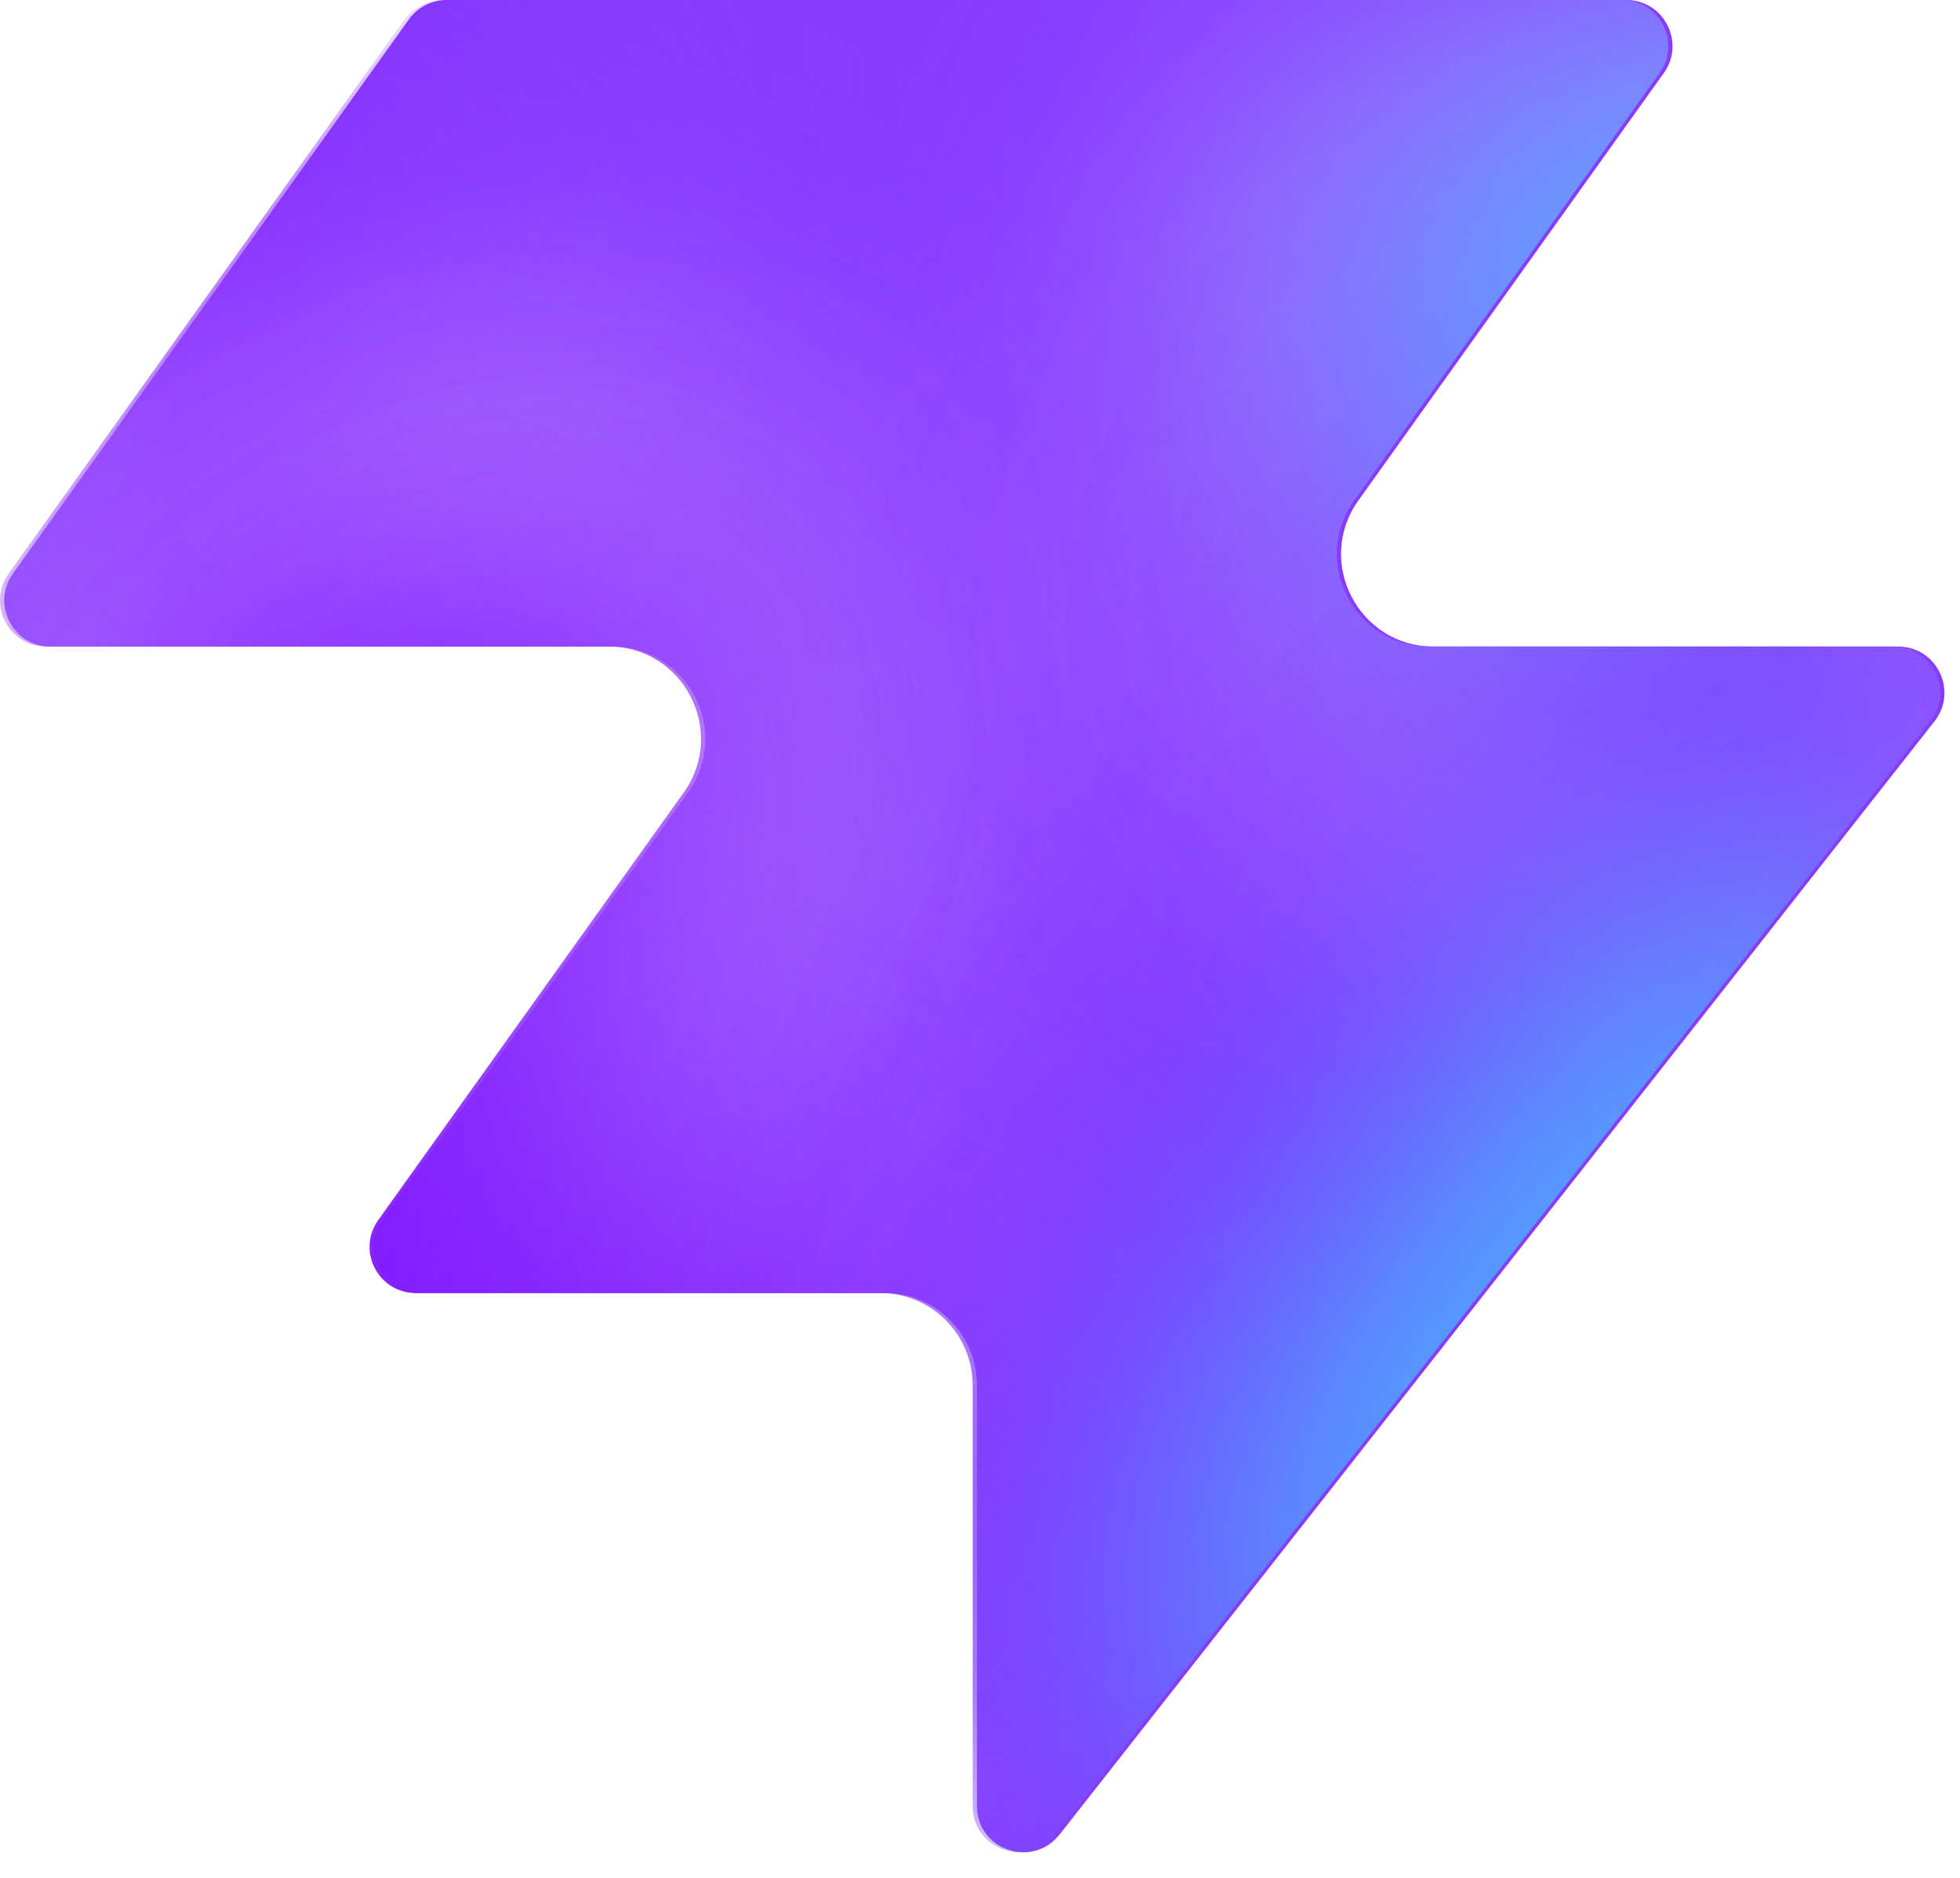
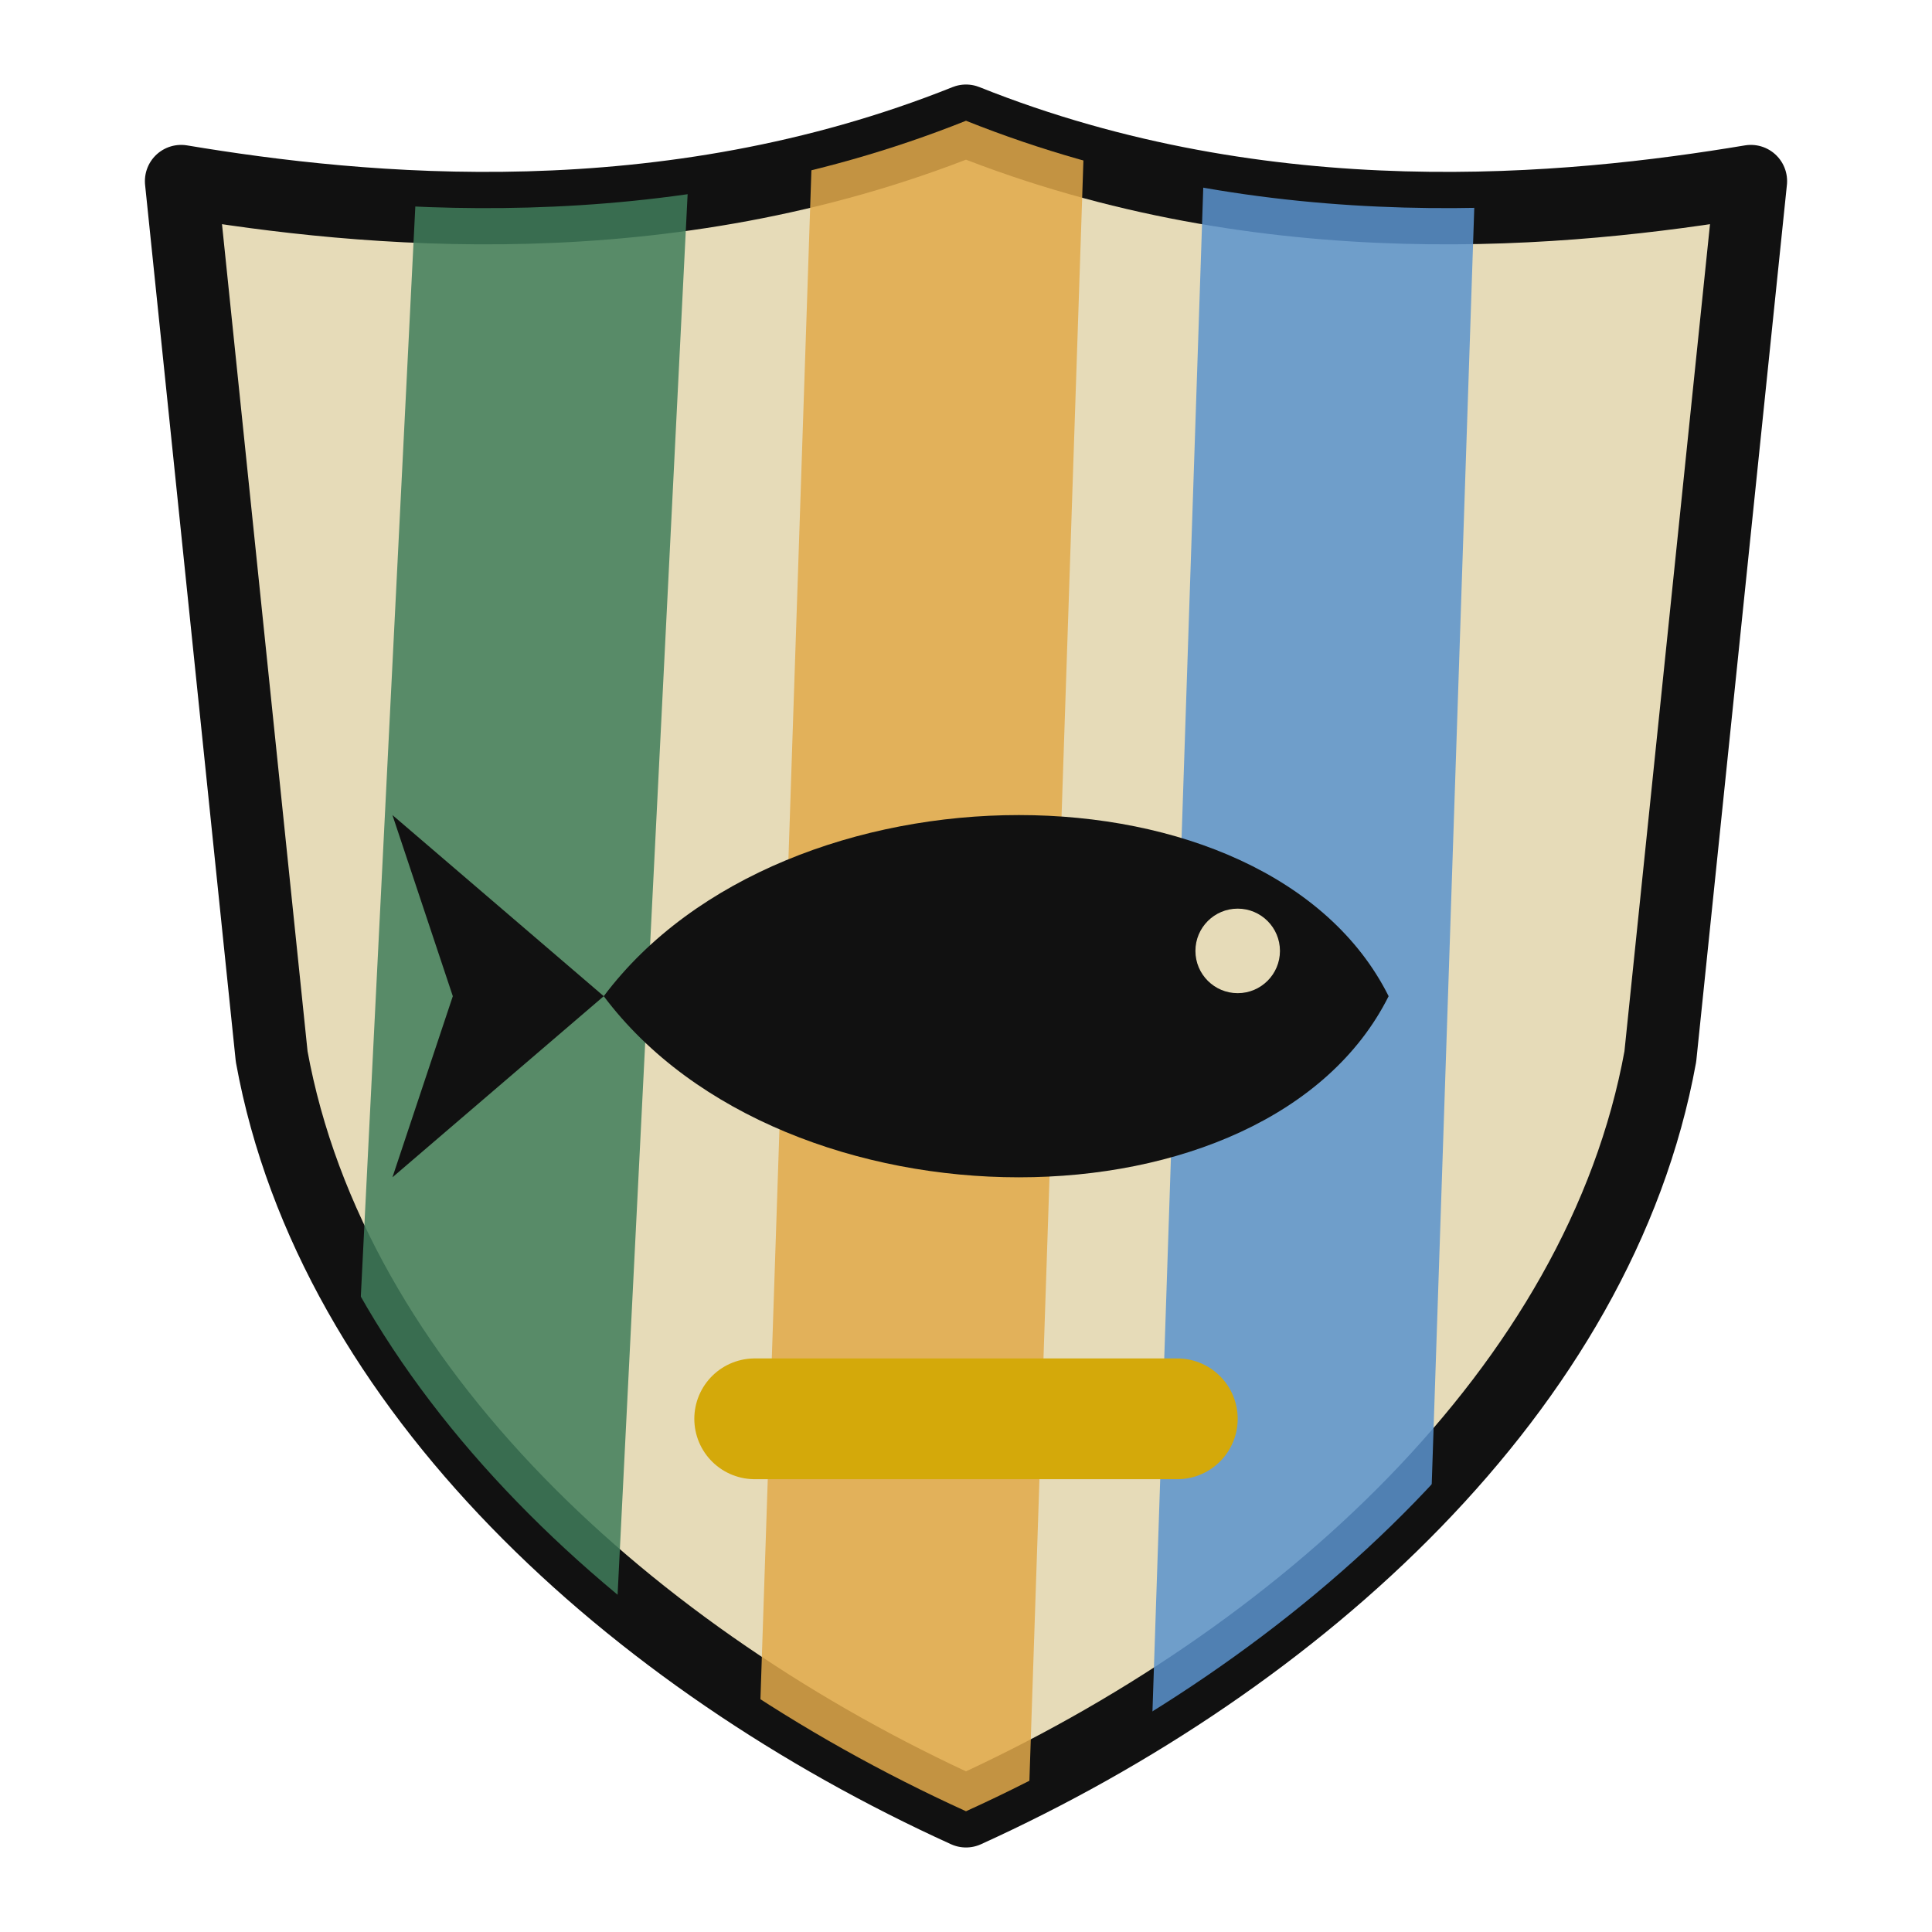
- <svg xmlns="http://www.w3.org/2000/svg" width="48" height="46" fill="none" viewBox="0 0 48 46">
-   <path fill="#863bff" d="M25.946 44.938c-.664.845-2.021.375-2.021-.698V33.937a2.26 2.26 0 0 0-2.262-2.262H10.287c-.92 0-1.456-1.04-.92-1.788l7.48-10.471c1.07-1.497 0-3.578-1.842-3.578H1.237c-.92 0-1.456-1.04-.92-1.788L10.013.474c.214-.297.556-.474.92-.474h28.894c.92 0 1.456 1.04.92 1.788l-7.48 10.471c-1.07 1.498 0 3.579 1.842 3.579h11.377c.943 0 1.473 1.088.89 1.83L25.947 44.94z" style="fill:#863bff;fill:color(display-p3 .525 .23 1);fill-opacity:1" />
-   <mask id="a" width="48" height="46" x="0" y="0" maskUnits="userSpaceOnUse" style="mask-type:alpha">
-     <path fill="#000" d="M25.842 44.938c-.664.844-2.021.375-2.021-.698V33.937a2.26 2.26 0 0 0-2.262-2.262H10.183c-.92 0-1.456-1.04-.92-1.788l7.48-10.471c1.07-1.498 0-3.579-1.842-3.579H1.133c-.92 0-1.456-1.04-.92-1.787L9.91.473c.214-.297.556-.474.92-.474h28.894c.92 0 1.456 1.04.92 1.788l-7.48 10.471c-1.07 1.498 0 3.578 1.842 3.578h11.377c.943 0 1.473 1.088.89 1.832L25.843 44.94z" style="fill:#000;fill-opacity:1" />
-   </mask>
-   <g mask="url(#a)">
-     <g filter="url(#b)">
-       <ellipse cx="5.508" cy="14.704" fill="#ede6ff" rx="5.508" ry="14.704" style="fill:#ede6ff;fill:color(display-p3 .927 .903 1);fill-opacity:1" transform="matrix(.00324 1 1 -.00324 -4.47 31.516)" />
-     </g>
-     <g filter="url(#c)">
-       <ellipse cx="10.399" cy="29.851" fill="#ede6ff" rx="10.399" ry="29.851" style="fill:#ede6ff;fill:color(display-p3 .927 .903 1);fill-opacity:1" transform="matrix(.00324 1 1 -.00324 -39.328 7.883)" />
-     </g>
-     <g filter="url(#d)">
-       <ellipse cx="5.508" cy="30.487" fill="#7e14ff" rx="5.508" ry="30.487" style="fill:#7e14ff;fill:color(display-p3 .492 .077 1);fill-opacity:1" transform="rotate(89.814 -25.913 -14.639)scale(1 -1)" />
-     </g>
-     <g filter="url(#e)">
-       <ellipse cx="5.508" cy="30.599" fill="#7e14ff" rx="5.508" ry="30.599" style="fill:#7e14ff;fill:color(display-p3 .492 .077 1);fill-opacity:1" transform="rotate(89.814 -32.644 -3.334)scale(1 -1)" />
-     </g>
-     <g filter="url(#f)">
-       <ellipse cx="5.508" cy="30.599" fill="#7e14ff" rx="5.508" ry="30.599" style="fill:#7e14ff;fill:color(display-p3 .492 .077 1);fill-opacity:1" transform="matrix(.00324 1 1 -.00324 -34.34 30.47)" />
-     </g>
-     <g filter="url(#g)">
-       <ellipse cx="14.072" cy="22.078" fill="#ede6ff" rx="14.072" ry="22.078" style="fill:#ede6ff;fill:color(display-p3 .927 .903 1);fill-opacity:1" transform="rotate(93.35 24.506 48.493)scale(-1 1)" />
-     </g>
-     <g filter="url(#h)">
-       <ellipse cx="3.47" cy="21.501" fill="#7e14ff" rx="3.47" ry="21.501" style="fill:#7e14ff;fill:color(display-p3 .492 .077 1);fill-opacity:1" transform="rotate(89.009 28.708 47.59)scale(-1 1)" />
-     </g>
-     <g filter="url(#i)">
-       <ellipse cx="3.47" cy="21.501" fill="#7e14ff" rx="3.47" ry="21.501" style="fill:#7e14ff;fill:color(display-p3 .492 .077 1);fill-opacity:1" transform="rotate(89.009 28.708 47.59)scale(-1 1)" />
-     </g>
-     <g filter="url(#j)">
-       <ellipse cx=".387" cy="8.972" fill="#7e14ff" rx="4.407" ry="29.108" style="fill:#7e14ff;fill:color(display-p3 .492 .077 1);fill-opacity:1" transform="rotate(39.51 .387 8.972)" />
-     </g>
-     <g filter="url(#k)">
-       <ellipse cx="47.523" cy="-6.092" fill="#7e14ff" rx="4.407" ry="29.108" style="fill:#7e14ff;fill:color(display-p3 .492 .077 1);fill-opacity:1" transform="rotate(37.892 47.523 -6.092)" />
-     </g>
-     <g filter="url(#l)">
-       <ellipse cx="41.412" cy="6.333" fill="#47bfff" rx="5.971" ry="9.665" style="fill:#47bfff;fill:color(display-p3 .28 .748 1);fill-opacity:1" transform="rotate(37.892 41.412 6.333)" />
-     </g>
-     <g filter="url(#m)">
-       <ellipse cx="-1.879" cy="38.332" fill="#7e14ff" rx="4.407" ry="29.108" style="fill:#7e14ff;fill:color(display-p3 .492 .077 1);fill-opacity:1" transform="rotate(37.892 -1.88 38.332)" />
-     </g>
-     <g filter="url(#n)">
-       <ellipse cx="-1.879" cy="38.332" fill="#7e14ff" rx="4.407" ry="29.108" style="fill:#7e14ff;fill:color(display-p3 .492 .077 1);fill-opacity:1" transform="rotate(37.892 -1.88 38.332)" />
-     </g>
-     <g filter="url(#o)">
-       <ellipse cx="35.651" cy="29.907" fill="#7e14ff" rx="4.407" ry="29.108" style="fill:#7e14ff;fill:color(display-p3 .492 .077 1);fill-opacity:1" transform="rotate(37.892 35.651 29.907)" />
-     </g>
-     <g filter="url(#p)">
-       <ellipse cx="38.418" cy="32.4" fill="#47bfff" rx="5.971" ry="15.297" style="fill:#47bfff;fill:color(display-p3 .28 .748 1);fill-opacity:1" transform="rotate(37.892 38.418 32.4)" />
-     </g>
+ <svg xmlns="http://www.w3.org/2000/svg" viewBox="0 0 64 64">
+   <defs>
+     <clipPath id="s">
+       <path d="M32 4 C42 8 52 7 58 6 L55 35 C53 46 43 55 32 60 C21 55 11 46 9 35 L6 6 C12 7 22 8 32 4Z" />
+     </clipPath>
+   </defs>
+   <path d="M32 4 C42 8 52 7 58 6 L55 35 C53 46 43 55 32 60 C21 55 11 46 9 35 L6 6 C12 7 22 8 32 4Z" fill="#E6DBB8" stroke="#111" stroke-width="2.4" stroke-linejoin="round" />
+   <g clip-path="url(#s)" opacity=".85">
+     <path d="M14 2 L23 2 L20 62 L11 62Z" fill="#3F7D5B" />
+     <path d="M27 2 L36 2 L34 62 L25 62Z" fill="#E2A94A" />
+     <path d="M40 2 L49 2 L47 62 L38 62Z" fill="#5B93CE" />
  </g>
-   <defs>
-     <filter id="b" width="60.045" height="41.654" x="-19.77" y="16.149" color-interpolation-filters="sRGB" filterUnits="userSpaceOnUse">
-       <feFlood flood-opacity="0" result="BackgroundImageFix" />
-       <feBlend in="SourceGraphic" in2="BackgroundImageFix" result="shape" />
-       <feGaussianBlur result="effect1_foregroundBlur_2002_17158" stdDeviation="7.659" />
-     </filter>
-     <filter id="c" width="90.34" height="51.437" x="-54.613" y="-7.533" color-interpolation-filters="sRGB" filterUnits="userSpaceOnUse">
-       <feFlood flood-opacity="0" result="BackgroundImageFix" />
-       <feBlend in="SourceGraphic" in2="BackgroundImageFix" result="shape" />
-       <feGaussianBlur result="effect1_foregroundBlur_2002_17158" stdDeviation="7.659" />
-     </filter>
-     <filter id="d" width="79.355" height="29.4" x="-49.64" y="2.03" color-interpolation-filters="sRGB" filterUnits="userSpaceOnUse">
-       <feFlood flood-opacity="0" result="BackgroundImageFix" />
-       <feBlend in="SourceGraphic" in2="BackgroundImageFix" result="shape" />
-       <feGaussianBlur result="effect1_foregroundBlur_2002_17158" stdDeviation="4.596" />
-     </filter>
-     <filter id="e" width="79.579" height="29.4" x="-45.045" y="20.029" color-interpolation-filters="sRGB" filterUnits="userSpaceOnUse">
-       <feFlood flood-opacity="0" result="BackgroundImageFix" />
-       <feBlend in="SourceGraphic" in2="BackgroundImageFix" result="shape" />
-       <feGaussianBlur result="effect1_foregroundBlur_2002_17158" stdDeviation="4.596" />
-     </filter>
-     <filter id="f" width="79.579" height="29.4" x="-43.513" y="21.178" color-interpolation-filters="sRGB" filterUnits="userSpaceOnUse">
-       <feFlood flood-opacity="0" result="BackgroundImageFix" />
-       <feBlend in="SourceGraphic" in2="BackgroundImageFix" result="shape" />
-       <feGaussianBlur result="effect1_foregroundBlur_2002_17158" stdDeviation="4.596" />
-     </filter>
-     <filter id="g" width="74.749" height="58.852" x="15.756" y="-17.901" color-interpolation-filters="sRGB" filterUnits="userSpaceOnUse">
-       <feFlood flood-opacity="0" result="BackgroundImageFix" />
-       <feBlend in="SourceGraphic" in2="BackgroundImageFix" result="shape" />
-       <feGaussianBlur result="effect1_foregroundBlur_2002_17158" stdDeviation="7.659" />
-     </filter>
-     <filter id="h" width="61.377" height="25.362" x="23.548" y="2.284" color-interpolation-filters="sRGB" filterUnits="userSpaceOnUse">
-       <feFlood flood-opacity="0" result="BackgroundImageFix" />
-       <feBlend in="SourceGraphic" in2="BackgroundImageFix" result="shape" />
-       <feGaussianBlur result="effect1_foregroundBlur_2002_17158" stdDeviation="4.596" />
-     </filter>
-     <filter id="i" width="61.377" height="25.362" x="23.548" y="2.284" color-interpolation-filters="sRGB" filterUnits="userSpaceOnUse">
-       <feFlood flood-opacity="0" result="BackgroundImageFix" />
-       <feBlend in="SourceGraphic" in2="BackgroundImageFix" result="shape" />
-       <feGaussianBlur result="effect1_foregroundBlur_2002_17158" stdDeviation="4.596" />
-     </filter>
-     <filter id="j" width="56.045" height="63.649" x="-27.636" y="-22.853" color-interpolation-filters="sRGB" filterUnits="userSpaceOnUse">
-       <feFlood flood-opacity="0" result="BackgroundImageFix" />
-       <feBlend in="SourceGraphic" in2="BackgroundImageFix" result="shape" />
-       <feGaussianBlur result="effect1_foregroundBlur_2002_17158" stdDeviation="4.596" />
-     </filter>
-     <filter id="k" width="54.814" height="64.646" x="20.116" y="-38.415" color-interpolation-filters="sRGB" filterUnits="userSpaceOnUse">
-       <feFlood flood-opacity="0" result="BackgroundImageFix" />
-       <feBlend in="SourceGraphic" in2="BackgroundImageFix" result="shape" />
-       <feGaussianBlur result="effect1_foregroundBlur_2002_17158" stdDeviation="4.596" />
-     </filter>
-     <filter id="l" width="33.541" height="35.313" x="24.641" y="-11.323" color-interpolation-filters="sRGB" filterUnits="userSpaceOnUse">
-       <feFlood flood-opacity="0" result="BackgroundImageFix" />
-       <feBlend in="SourceGraphic" in2="BackgroundImageFix" result="shape" />
-       <feGaussianBlur result="effect1_foregroundBlur_2002_17158" stdDeviation="4.596" />
-     </filter>
-     <filter id="m" width="54.814" height="64.646" x="-29.286" y="6.009" color-interpolation-filters="sRGB" filterUnits="userSpaceOnUse">
-       <feFlood flood-opacity="0" result="BackgroundImageFix" />
-       <feBlend in="SourceGraphic" in2="BackgroundImageFix" result="shape" />
-       <feGaussianBlur result="effect1_foregroundBlur_2002_17158" stdDeviation="4.596" />
-     </filter>
-     <filter id="n" width="54.814" height="64.646" x="-29.286" y="6.009" color-interpolation-filters="sRGB" filterUnits="userSpaceOnUse">
-       <feFlood flood-opacity="0" result="BackgroundImageFix" />
-       <feBlend in="SourceGraphic" in2="BackgroundImageFix" result="shape" />
-       <feGaussianBlur result="effect1_foregroundBlur_2002_17158" stdDeviation="4.596" />
-     </filter>
-     <filter id="o" width="54.814" height="64.646" x="8.244" y="-2.416" color-interpolation-filters="sRGB" filterUnits="userSpaceOnUse">
-       <feFlood flood-opacity="0" result="BackgroundImageFix" />
-       <feBlend in="SourceGraphic" in2="BackgroundImageFix" result="shape" />
-       <feGaussianBlur result="effect1_foregroundBlur_2002_17158" stdDeviation="4.596" />
-     </filter>
-     <filter id="p" width="39.409" height="43.623" x="18.713" y="10.588" color-interpolation-filters="sRGB" filterUnits="userSpaceOnUse">
-       <feFlood flood-opacity="0" result="BackgroundImageFix" />
-       <feBlend in="SourceGraphic" in2="BackgroundImageFix" result="shape" />
-       <feGaussianBlur result="effect1_foregroundBlur_2002_17158" stdDeviation="4.596" />
-     </filter>
-   </defs>
+   <path d="M20 33 C26 25 42 25 46 33 C42 41 26 41 20 33Z" fill="#111" />
+   <path d="M20 33 L13 27 L15 33 L13 39Z" fill="#111" />
+   <circle cx="41" cy="31.5" r="1.4" fill="#E6DBB8" />
+   <path d="M25 47 L39 47" stroke="#D4A90A" stroke-width="4" stroke-linecap="round" />
</svg>
